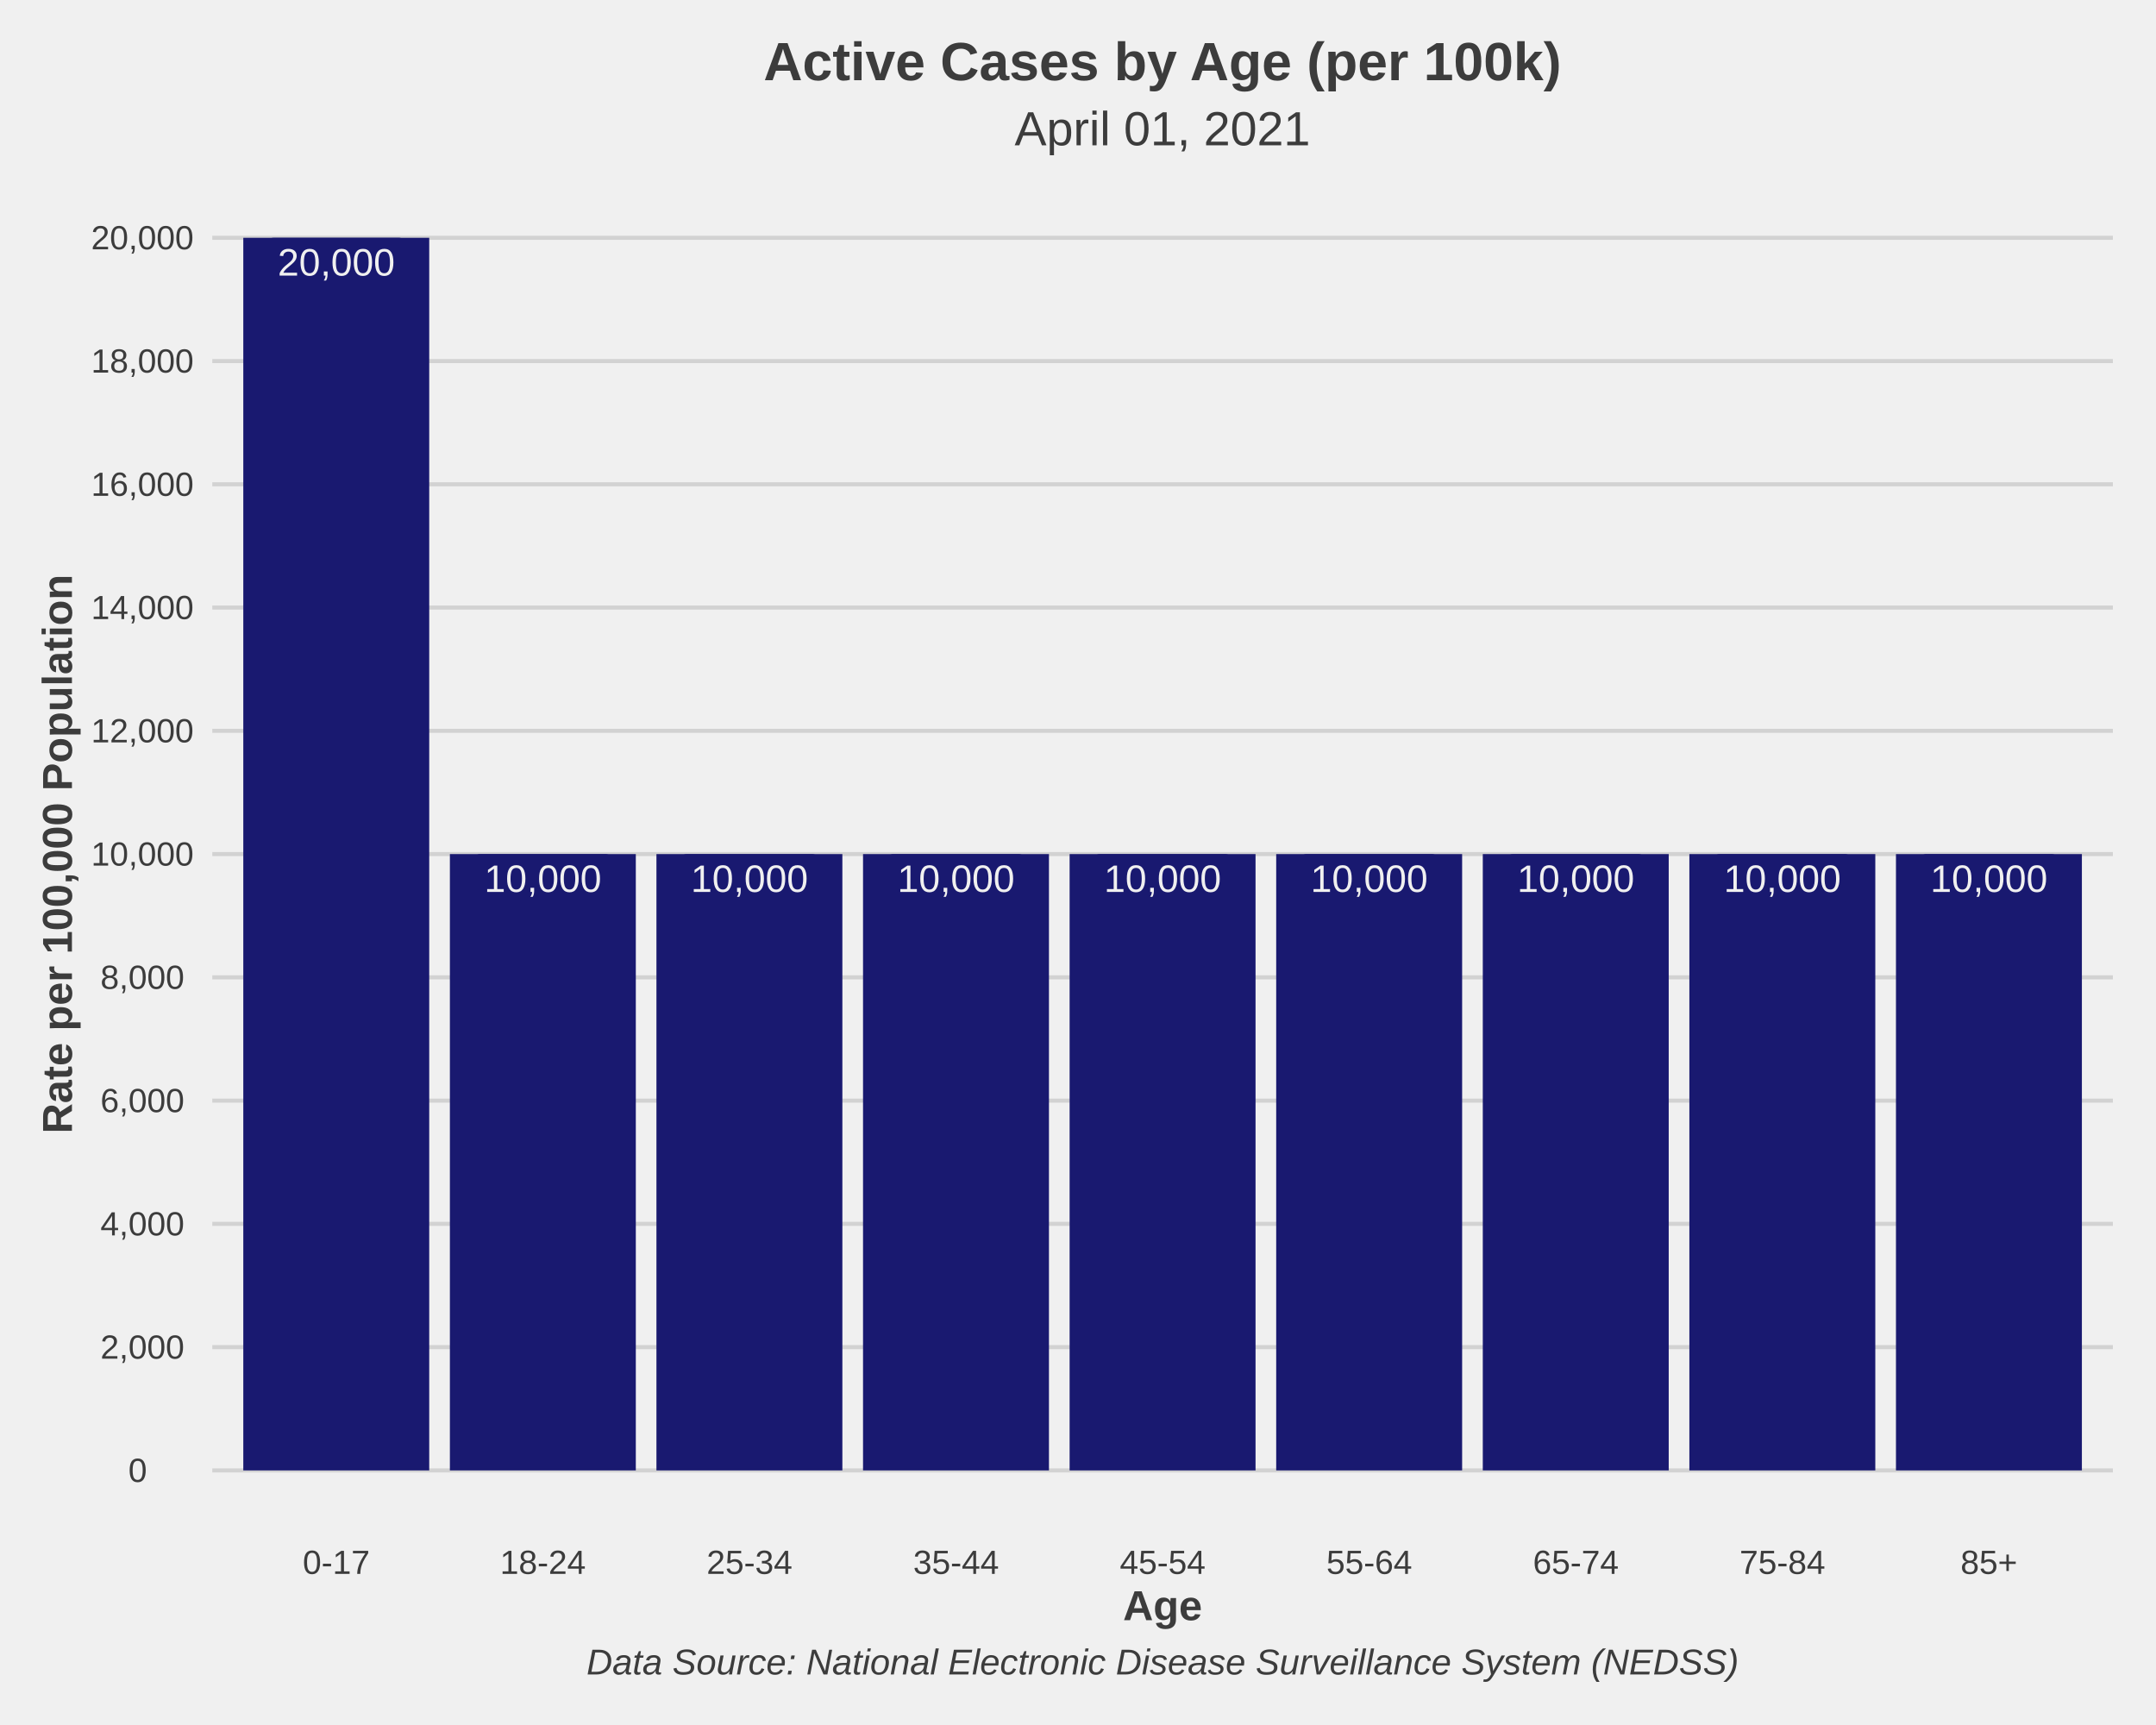
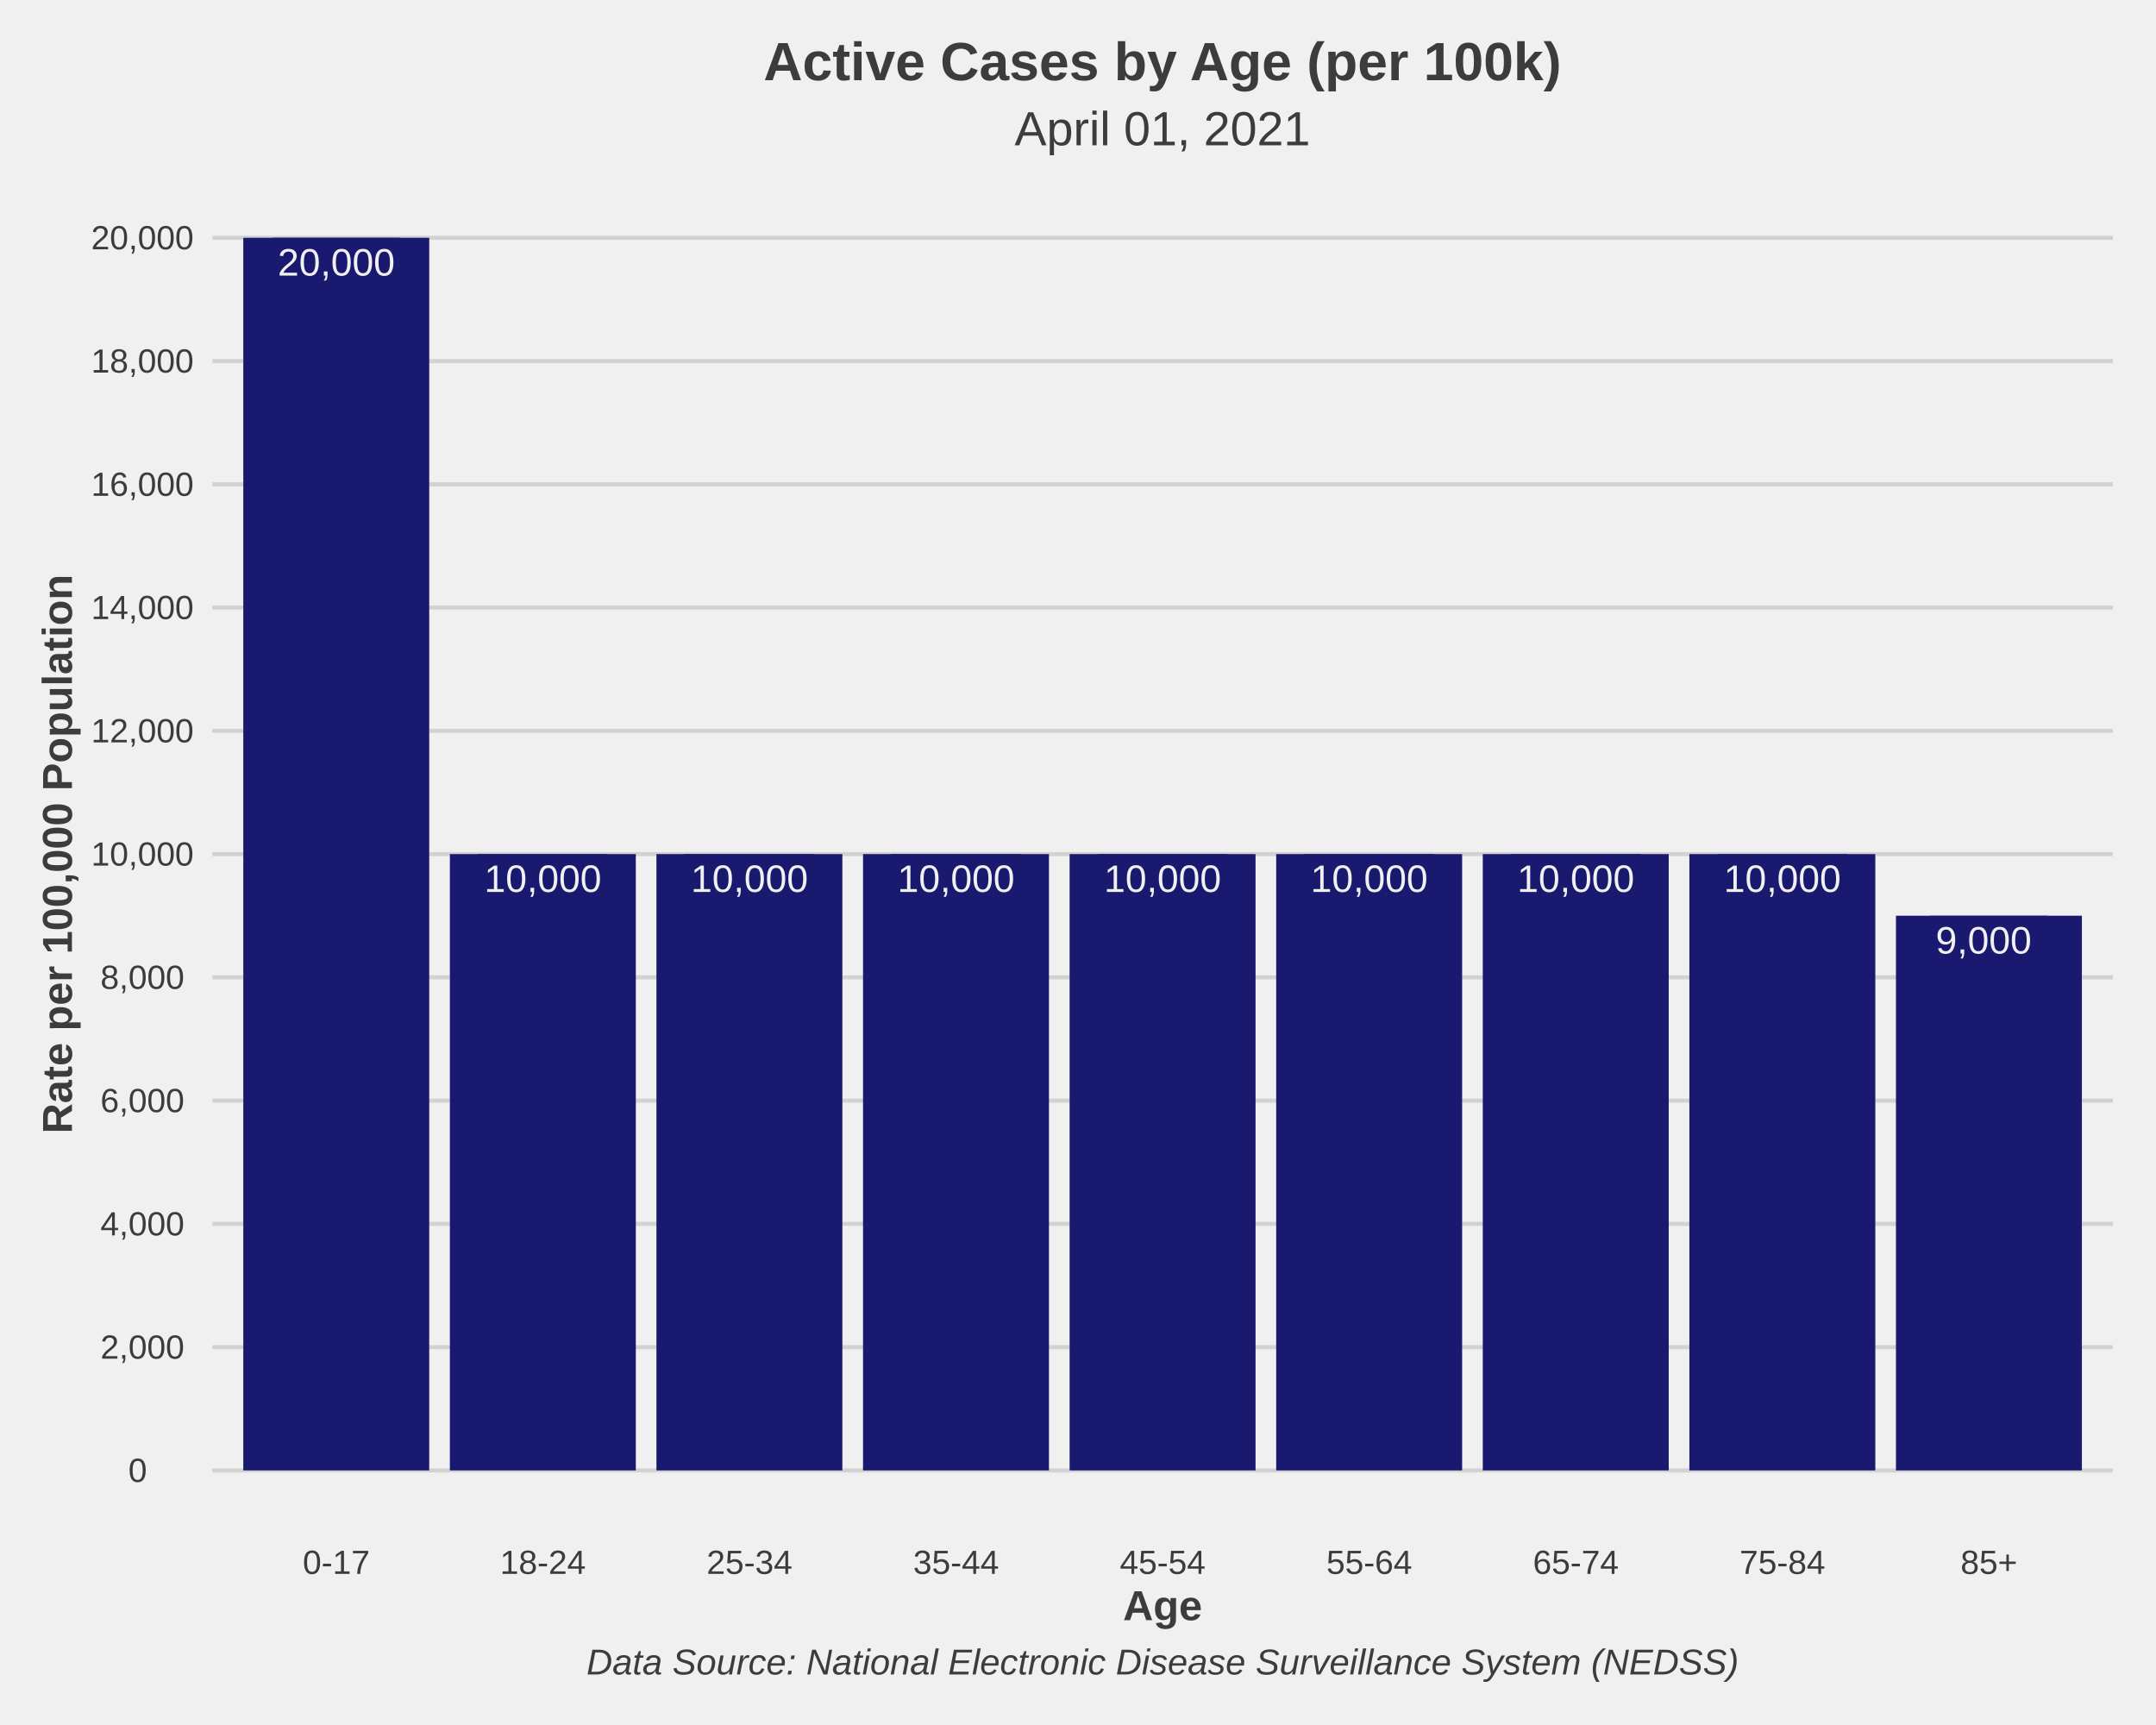
<svg xmlns="http://www.w3.org/2000/svg" viewBox="0 0 720.00 576.00">
  <defs>
    <style type="text/css">
    line, polyline, polygon, path, rect, circle {
      fill: none;
      stroke: #000000;
      stroke-linecap: round;
      stroke-linejoin: round;
      stroke-miterlimit: 10.00;
    }
  </style>
  </defs>
  <rect width="100%" height="100%" style="stroke: none; fill: #FFFFFF;" />
  <rect x="0.00" y="0.00" width="720.00" height="576.00" style="stroke-width: 1.36; stroke: none; fill: #F0F0F0;" />
  <defs>
    <clipPath id="cpNzAuOTB8NzA1LjYwfDUxMS41N3w1OC44Mg==">
      <rect x="70.90" y="58.82" width="634.70" height="452.75" />
    </clipPath>
  </defs>
  <rect x="70.90" y="58.82" width="634.70" height="452.75" style="stroke-width: 1.36; stroke: none; fill: #F0F0F0;" clip-path="url(#cpNzAuOTB8NzA1LjYwfDUxMS41N3w1OC44Mg==)" />
  <polyline points="70.90,490.99 705.60,490.99 " style="stroke-width: 1.36; stroke: #D2D2D2; stroke-linecap: butt;" clip-path="url(#cpNzAuOTB8NzA1LjYwfDUxMS41N3w1OC44Mg==)" />
  <polyline points="70.90,449.83 705.60,449.83 " style="stroke-width: 1.36; stroke: #D2D2D2; stroke-linecap: butt;" clip-path="url(#cpNzAuOTB8NzA1LjYwfDUxMS41N3w1OC44Mg==)" />
  <polyline points="70.90,408.67 705.60,408.67 " style="stroke-width: 1.36; stroke: #D2D2D2; stroke-linecap: butt;" clip-path="url(#cpNzAuOTB8NzA1LjYwfDUxMS41N3w1OC44Mg==)" />
  <polyline points="70.90,367.51 705.60,367.51 " style="stroke-width: 1.36; stroke: #D2D2D2; stroke-linecap: butt;" clip-path="url(#cpNzAuOTB8NzA1LjYwfDUxMS41N3w1OC44Mg==)" />
  <polyline points="70.90,326.35 705.60,326.35 " style="stroke-width: 1.36; stroke: #D2D2D2; stroke-linecap: butt;" clip-path="url(#cpNzAuOTB8NzA1LjYwfDUxMS41N3w1OC44Mg==)" />
  <polyline points="70.90,285.19 705.60,285.19 " style="stroke-width: 1.36; stroke: #D2D2D2; stroke-linecap: butt;" clip-path="url(#cpNzAuOTB8NzA1LjYwfDUxMS41N3w1OC44Mg==)" />
  <polyline points="70.90,244.03 705.60,244.03 " style="stroke-width: 1.36; stroke: #D2D2D2; stroke-linecap: butt;" clip-path="url(#cpNzAuOTB8NzA1LjYwfDUxMS41N3w1OC44Mg==)" />
  <polyline points="70.90,202.87 705.60,202.87 " style="stroke-width: 1.36; stroke: #D2D2D2; stroke-linecap: butt;" clip-path="url(#cpNzAuOTB8NzA1LjYwfDUxMS41N3w1OC44Mg==)" />
  <polyline points="70.90,161.71 705.60,161.71 " style="stroke-width: 1.36; stroke: #D2D2D2; stroke-linecap: butt;" clip-path="url(#cpNzAuOTB8NzA1LjYwfDUxMS41N3w1OC44Mg==)" />
  <polyline points="70.90,120.56 705.60,120.56 " style="stroke-width: 1.36; stroke: #D2D2D2; stroke-linecap: butt;" clip-path="url(#cpNzAuOTB8NzA1LjYwfDUxMS41N3w1OC44Mg==)" />
  <polyline points="70.90,79.40 705.60,79.40 " style="stroke-width: 1.36; stroke: #D2D2D2; stroke-linecap: butt;" clip-path="url(#cpNzAuOTB8NzA1LjYwfDUxMS41N3w1OC44Mg==)" />
  <rect x="81.25" y="79.40" width="62.09" height="411.59" style="stroke-width: 1.07; stroke: none; stroke-linecap: square; stroke-linejoin: miter; fill: #191970;" clip-path="url(#cpNzAuOTB8NzA1LjYwfDUxMS41N3w1OC44Mg==)" />
  <rect x="150.24" y="285.19" width="62.09" height="205.80" style="stroke-width: 1.07; stroke: none; stroke-linecap: square; stroke-linejoin: miter; fill: #191970;" clip-path="url(#cpNzAuOTB8NzA1LjYwfDUxMS41N3w1OC44Mg==)" />
  <rect x="219.22" y="285.19" width="62.09" height="205.80" style="stroke-width: 1.07; stroke: none; stroke-linecap: square; stroke-linejoin: miter; fill: #191970;" clip-path="url(#cpNzAuOTB8NzA1LjYwfDUxMS41N3w1OC44Mg==)" />
  <rect x="288.21" y="285.19" width="62.09" height="205.80" style="stroke-width: 1.07; stroke: none; stroke-linecap: square; stroke-linejoin: miter; fill: #191970;" clip-path="url(#cpNzAuOTB8NzA1LjYwfDUxMS41N3w1OC44Mg==)" />
  <rect x="357.20" y="285.19" width="62.09" height="205.80" style="stroke-width: 1.07; stroke: none; stroke-linecap: square; stroke-linejoin: miter; fill: #191970;" clip-path="url(#cpNzAuOTB8NzA1LjYwfDUxMS41N3w1OC44Mg==)" />
  <rect x="426.19" y="285.19" width="62.09" height="205.80" style="stroke-width: 1.07; stroke: none; stroke-linecap: square; stroke-linejoin: miter; fill: #191970;" clip-path="url(#cpNzAuOTB8NzA1LjYwfDUxMS41N3w1OC44Mg==)" />
  <rect x="495.18" y="285.19" width="62.09" height="205.80" style="stroke-width: 1.07; stroke: none; stroke-linecap: square; stroke-linejoin: miter; fill: #191970;" clip-path="url(#cpNzAuOTB8NzA1LjYwfDUxMS41N3w1OC44Mg==)" />
  <rect x="564.17" y="285.19" width="62.09" height="205.80" style="stroke-width: 1.07; stroke: none; stroke-linecap: square; stroke-linejoin: miter; fill: #191970;" clip-path="url(#cpNzAuOTB8NzA1LjYwfDUxMS41N3w1OC44Mg==)" />
-   <rect x="633.16" y="285.19" width="62.09" height="205.80" style="stroke-width: 1.07; stroke: none; stroke-linecap: square; stroke-linejoin: miter; fill: #191970;" clip-path="url(#cpNzAuOTB8NzA1LjYwfDUxMS41N3w1OC44Mg==)" />
+   <rect x="633.16" y="305.77" width="62.09" height="185.22" style="stroke-width: 1.07; stroke: none; stroke-linecap: square; stroke-linejoin: miter; fill: #191970;" clip-path="url(#cpNzAuOTB8NzA1LjYwfDUxMS41N3w1OC44Mg==)" />
  <polygon points="91.30,95.39 133.29,95.39 133.20,95.39 133.55,95.38 133.89,95.31 134.21,95.18 134.51,95.01 134.78,94.79 135.01,94.53 135.20,94.24 135.33,93.92 135.42,93.58 135.45,93.23 135.45,93.23 135.45,81.56 135.45,81.56 135.42,81.21 135.33,80.87 135.20,80.55 135.01,80.26 134.78,80.00 134.51,79.78 134.21,79.60 133.89,79.48 133.55,79.41 133.29,79.40 91.30,79.40 91.56,79.41 91.21,79.40 90.86,79.44 90.53,79.54 90.22,79.69 89.93,79.88 89.68,80.12 89.47,80.40 89.31,80.71 89.20,81.04 89.14,81.38 89.14,81.56 89.14,93.23 89.14,93.06 89.14,93.41 89.20,93.75 89.31,94.08 89.47,94.39 89.68,94.67 89.93,94.91 90.22,95.10 90.53,95.25 90.86,95.35 91.21,95.39 " style="stroke-width: 0.00; stroke: none; fill: #191970;" clip-path="url(#cpNzAuOTB8NzA1LjYwfDUxMS41N3w1OC44Mg==)" />
  <g clip-path="url(#cpNzAuOTB8NzA1LjYwfDUxMS41N3w1OC44Mg==)">
    <text x="92.74" y="92.03" style="font-size: 12.80px; fill: #F0F0F0; font-family: Liberation Sans;" textLength="39.11px" lengthAdjust="spacingAndGlyphs">20,000</text>
  </g>
  <polygon points="160.29,301.19 202.28,301.19 202.19,301.19 202.54,301.17 202.88,301.10 203.20,300.98 203.50,300.81 203.77,300.59 204.00,300.33 204.19,300.03 204.32,299.71 204.41,299.37 204.44,299.03 204.44,299.03 204.44,287.35 204.44,287.35 204.41,287.00 204.32,286.67 204.19,286.35 204.00,286.05 203.77,285.79 203.50,285.57 203.20,285.40 202.88,285.28 202.54,285.21 202.28,285.19 160.29,285.19 160.55,285.21 160.20,285.19 159.85,285.23 159.52,285.33 159.21,285.48 158.92,285.68 158.67,285.92 158.46,286.20 158.30,286.50 158.19,286.83 158.13,287.18 158.13,287.35 158.13,299.03 158.13,298.85 158.13,299.20 158.19,299.54 158.30,299.87 158.46,300.18 158.67,300.46 158.92,300.70 159.21,300.90 159.52,301.05 159.85,301.14 160.20,301.19 " style="stroke-width: 0.00; stroke: none; fill: #191970;" clip-path="url(#cpNzAuOTB8NzA1LjYwfDUxMS41N3w1OC44Mg==)" />
  <g clip-path="url(#cpNzAuOTB8NzA1LjYwfDUxMS41N3w1OC44Mg==)">
    <text x="161.73" y="297.83" style="font-size: 12.80px; fill: #F0F0F0; font-family: Liberation Sans;" textLength="39.11px" lengthAdjust="spacingAndGlyphs">10,000</text>
  </g>
  <polygon points="229.28,301.19 271.26,301.19 271.18,301.19 271.53,301.17 271.87,301.10 272.19,300.98 272.49,300.81 272.76,300.59 272.99,300.33 273.18,300.03 273.31,299.71 273.40,299.37 273.42,299.03 273.42,299.03 273.42,287.35 273.42,287.35 273.40,287.00 273.31,286.67 273.18,286.35 272.99,286.05 272.76,285.79 272.49,285.57 272.19,285.40 271.87,285.28 271.53,285.21 271.26,285.19 229.28,285.19 229.54,285.21 229.19,285.19 228.84,285.23 228.51,285.33 228.20,285.48 227.91,285.68 227.66,285.92 227.45,286.20 227.29,286.50 227.18,286.83 227.12,287.18 227.12,287.35 227.12,299.03 227.12,298.85 227.12,299.20 227.18,299.54 227.29,299.87 227.45,300.18 227.66,300.46 227.91,300.70 228.20,300.90 228.51,301.05 228.84,301.14 229.19,301.19 " style="stroke-width: 0.00; stroke: none; fill: #191970;" clip-path="url(#cpNzAuOTB8NzA1LjYwfDUxMS41N3w1OC44Mg==)" />
  <g clip-path="url(#cpNzAuOTB8NzA1LjYwfDUxMS41N3w1OC44Mg==)">
    <text x="230.72" y="297.83" style="font-size: 12.80px; fill: #F0F0F0; font-family: Liberation Sans;" textLength="39.11px" lengthAdjust="spacingAndGlyphs">10,000</text>
  </g>
  <polygon points="298.26,301.19 340.25,301.19 340.17,301.19 340.51,301.17 340.86,301.10 341.18,300.98 341.48,300.81 341.75,300.59 341.98,300.33 342.17,300.03 342.30,299.71 342.39,299.37 342.41,299.03 342.41,299.03 342.41,287.35 342.41,287.35 342.39,287.00 342.30,286.67 342.17,286.35 341.98,286.05 341.75,285.79 341.48,285.57 341.18,285.40 340.86,285.28 340.51,285.21 340.25,285.19 298.26,285.19 298.53,285.21 298.18,285.19 297.83,285.23 297.50,285.33 297.18,285.48 296.90,285.68 296.65,285.92 296.44,286.20 296.28,286.50 296.17,286.83 296.11,287.18 296.10,287.35 296.10,299.03 296.11,298.85 296.11,299.20 296.17,299.54 296.28,299.87 296.44,300.18 296.65,300.46 296.90,300.70 297.18,300.90 297.50,301.05 297.83,301.14 298.18,301.19 " style="stroke-width: 0.00; stroke: none; fill: #191970;" clip-path="url(#cpNzAuOTB8NzA1LjYwfDUxMS41N3w1OC44Mg==)" />
  <g clip-path="url(#cpNzAuOTB8NzA1LjYwfDUxMS41N3w1OC44Mg==)">
    <text x="299.70" y="297.83" style="font-size: 12.80px; fill: #F0F0F0; font-family: Liberation Sans;" textLength="39.11px" lengthAdjust="spacingAndGlyphs">10,000</text>
  </g>
  <polygon points="367.25,301.19 409.24,301.19 409.16,301.19 409.50,301.17 409.84,301.10 410.17,300.98 410.47,300.81 410.74,300.59 410.97,300.33 411.16,300.03 411.29,299.71 411.38,299.37 411.40,299.03 411.40,299.03 411.40,287.35 411.40,287.35 411.38,287.00 411.29,286.67 411.16,286.35 410.97,286.05 410.74,285.79 410.47,285.57 410.17,285.40 409.84,285.28 409.50,285.21 409.24,285.19 367.25,285.19 367.51,285.21 367.17,285.19 366.82,285.23 366.49,285.33 366.17,285.48 365.89,285.68 365.64,285.92 365.43,286.20 365.27,286.50 365.16,286.83 365.10,287.18 365.09,287.35 365.09,299.03 365.10,298.85 365.10,299.20 365.16,299.54 365.27,299.87 365.43,300.18 365.64,300.46 365.89,300.70 366.17,300.90 366.49,301.05 366.82,301.14 367.17,301.19 " style="stroke-width: 0.00; stroke: none; fill: #191970;" clip-path="url(#cpNzAuOTB8NzA1LjYwfDUxMS41N3w1OC44Mg==)" />
  <g clip-path="url(#cpNzAuOTB8NzA1LjYwfDUxMS41N3w1OC44Mg==)">
    <text x="368.69" y="297.83" style="font-size: 12.80px; fill: #F0F0F0; font-family: Liberation Sans;" textLength="39.11px" lengthAdjust="spacingAndGlyphs">10,000</text>
  </g>
  <polygon points="436.24,301.19 478.23,301.19 478.15,301.19 478.49,301.17 478.83,301.10 479.16,300.98 479.46,300.81 479.73,300.59 479.96,300.33 480.15,300.03 480.28,299.71 480.36,299.37 480.39,299.03 480.39,299.03 480.39,287.35 480.39,287.35 480.36,287.00 480.28,286.67 480.15,286.35 479.96,286.05 479.73,285.79 479.46,285.57 479.16,285.40 478.83,285.28 478.49,285.21 478.23,285.19 436.24,285.19 436.50,285.21 436.16,285.19 435.81,285.23 435.48,285.33 435.16,285.48 434.88,285.68 434.63,285.92 434.42,286.20 434.26,286.50 434.15,286.83 434.09,287.18 434.08,287.35 434.08,299.03 434.09,298.85 434.09,299.20 434.15,299.54 434.26,299.87 434.42,300.18 434.63,300.46 434.88,300.70 435.16,300.90 435.48,301.05 435.81,301.14 436.16,301.19 " style="stroke-width: 0.00; stroke: none; fill: #191970;" clip-path="url(#cpNzAuOTB8NzA1LjYwfDUxMS41N3w1OC44Mg==)" />
  <g clip-path="url(#cpNzAuOTB8NzA1LjYwfDUxMS41N3w1OC44Mg==)">
    <text x="437.68" y="297.83" style="font-size: 12.80px; fill: #F0F0F0; font-family: Liberation Sans;" textLength="39.11px" lengthAdjust="spacingAndGlyphs">10,000</text>
  </g>
  <polygon points="505.23,301.19 547.22,301.19 547.14,301.19 547.48,301.17 547.82,301.10 548.15,300.98 548.45,300.81 548.72,300.59 548.95,300.33 549.13,300.03 549.27,299.71 549.35,299.37 549.38,299.03 549.38,299.03 549.38,287.35 549.38,287.35 549.35,287.00 549.27,286.67 549.13,286.35 548.95,286.05 548.72,285.79 548.45,285.57 548.15,285.40 547.82,285.28 547.48,285.21 547.22,285.19 505.23,285.19 505.49,285.21 505.15,285.19 504.80,285.23 504.47,285.33 504.15,285.48 503.87,285.68 503.62,285.92 503.41,286.20 503.25,286.50 503.14,286.83 503.08,287.18 503.07,287.35 503.07,299.03 503.08,298.85 503.08,299.20 503.14,299.54 503.25,299.87 503.41,300.18 503.62,300.46 503.87,300.70 504.15,300.90 504.47,301.05 504.80,301.14 505.15,301.19 " style="stroke-width: 0.00; stroke: none; fill: #191970;" clip-path="url(#cpNzAuOTB8NzA1LjYwfDUxMS41N3w1OC44Mg==)" />
  <g clip-path="url(#cpNzAuOTB8NzA1LjYwfDUxMS41N3w1OC44Mg==)">
    <text x="506.67" y="297.83" style="font-size: 12.80px; fill: #F0F0F0; font-family: Liberation Sans;" textLength="39.11px" lengthAdjust="spacingAndGlyphs">10,000</text>
  </g>
  <polygon points="574.22,301.19 616.21,301.19 616.12,301.19 616.47,301.17 616.81,301.10 617.14,300.98 617.44,300.81 617.71,300.59 617.94,300.33 618.12,300.03 618.26,299.71 618.34,299.37 618.37,299.03 618.37,299.03 618.37,287.35 618.37,287.35 618.34,287.00 618.26,286.67 618.12,286.35 617.94,286.05 617.71,285.79 617.44,285.57 617.14,285.40 616.81,285.28 616.47,285.21 616.21,285.19 574.22,285.19 574.48,285.21 574.14,285.19 573.79,285.23 573.46,285.33 573.14,285.48 572.86,285.68 572.61,285.92 572.40,286.20 572.24,286.50 572.13,286.83 572.07,287.18 572.06,287.35 572.06,299.03 572.07,298.85 572.07,299.20 572.13,299.54 572.24,299.87 572.40,300.18 572.61,300.46 572.86,300.70 573.14,300.90 573.46,301.05 573.79,301.14 574.14,301.19 " style="stroke-width: 0.00; stroke: none; fill: #191970;" clip-path="url(#cpNzAuOTB8NzA1LjYwfDUxMS41N3w1OC44Mg==)" />
  <g clip-path="url(#cpNzAuOTB8NzA1LjYwfDUxMS41N3w1OC44Mg==)">
    <text x="575.66" y="297.83" style="font-size: 12.80px; fill: #F0F0F0; font-family: Liberation Sans;" textLength="39.11px" lengthAdjust="spacingAndGlyphs">10,000</text>
  </g>
-   <polygon points="643.21,301.19 685.20,301.19 685.11,301.19 685.46,301.17 685.80,301.10 686.13,300.98 686.43,300.81 686.70,300.59 686.93,300.33 687.11,300.03 687.25,299.71 687.33,299.37 687.36,299.03 687.36,299.03 687.36,287.35 687.36,287.35 687.33,287.00 687.25,286.67 687.11,286.35 686.93,286.05 686.70,285.79 686.43,285.57 686.13,285.40 685.80,285.28 685.46,285.21 685.20,285.19 643.21,285.19 643.47,285.21 643.12,285.19 642.78,285.23 642.45,285.33 642.13,285.48 641.85,285.68 641.59,285.92 641.39,286.20 641.22,286.50 641.11,286.83 641.06,287.18 641.05,287.35 641.05,299.03 641.06,298.85 641.06,299.20 641.11,299.54 641.22,299.87 641.39,300.18 641.59,300.46 641.85,300.70 642.13,300.90 642.45,301.05 642.78,301.14 643.12,301.19 " style="stroke-width: 0.00; stroke: none; fill: #191970;" clip-path="url(#cpNzAuOTB8NzA1LjYwfDUxMS41N3w1OC44Mg==)" />
+   <polygon points="644.99,321.77 683.43,321.77 683.34,321.77 683.69,321.75 684.03,321.68 684.35,321.56 684.65,321.39 684.92,321.17 685.15,320.91 685.34,320.61 685.48,320.29 685.56,319.95 685.59,319.61 685.59,319.61 685.59,307.93 685.59,307.93 685.56,307.58 685.48,307.25 685.34,306.93 685.15,306.63 684.92,306.37 684.65,306.15 684.35,305.98 684.03,305.86 683.69,305.79 683.43,305.77 644.99,305.77 645.25,305.79 644.90,305.77 644.55,305.81 644.22,305.91 643.91,306.06 643.62,306.26 643.37,306.50 643.16,306.78 643.00,307.08 642.89,307.41 642.83,307.76 642.83,307.93 642.83,319.61 642.83,319.43 642.83,319.78 642.89,320.12 643.00,320.45 643.16,320.76 643.37,321.04 643.62,321.28 643.91,321.48 644.22,321.63 644.55,321.72 644.90,321.77 " style="stroke-width: 0.00; stroke: none; fill: #191970;" clip-path="url(#cpNzAuOTB8NzA1LjYwfDUxMS41N3w1OC44Mg==)" />
  <g clip-path="url(#cpNzAuOTB8NzA1LjYwfDUxMS41N3w1OC44Mg==)">
-     <text x="644.65" y="297.83" style="font-size: 12.80px; fill: #F0F0F0; font-family: Liberation Sans;" textLength="39.11px" lengthAdjust="spacingAndGlyphs">10,000</text>
+     <text x="646.43" y="318.41" style="font-size: 12.80px; fill: #F0F0F0; font-family: Liberation Sans;" textLength="35.56px" lengthAdjust="spacingAndGlyphs"> 9,000</text>
  </g>
  <rect x="70.90" y="58.82" width="634.70" height="452.75" style="stroke-width: 1.36; stroke: none;" clip-path="url(#cpNzAuOTB8NzA1LjYwfDUxMS41N3w1OC44Mg==)" />
  <defs>
    <clipPath id="cpMC4wMHw3MjAuMDB8NTc2LjAwfDAuMDA=">
      <rect x="0.00" y="0.00" width="720.00" height="576.00" />
    </clipPath>
  </defs>
  <g clip-path="url(#cpMC4wMHw3MjAuMDB8NTc2LjAwfDAuMDA=)">
    <text x="42.86" y="494.84" style="font-size: 11.20px; fill: #3C3C3C; font-family: Liberation Sans;" textLength="21.77px" lengthAdjust="spacingAndGlyphs">     0</text>
  </g>
  <g clip-path="url(#cpMC4wMHw3MjAuMDB8NTc2LjAwfDAuMDA=)">
    <text x="33.53" y="453.68" style="font-size: 11.20px; fill: #3C3C3C; font-family: Liberation Sans;" textLength="31.09px" lengthAdjust="spacingAndGlyphs"> 2,000</text>
  </g>
  <g clip-path="url(#cpMC4wMHw3MjAuMDB8NTc2LjAwfDAuMDA=)">
    <text x="33.53" y="412.52" style="font-size: 11.20px; fill: #3C3C3C; font-family: Liberation Sans;" textLength="31.09px" lengthAdjust="spacingAndGlyphs"> 4,000</text>
  </g>
  <g clip-path="url(#cpMC4wMHw3MjAuMDB8NTc2LjAwfDAuMDA=)">
    <text x="33.53" y="371.36" style="font-size: 11.20px; fill: #3C3C3C; font-family: Liberation Sans;" textLength="31.09px" lengthAdjust="spacingAndGlyphs"> 6,000</text>
  </g>
  <g clip-path="url(#cpMC4wMHw3MjAuMDB8NTc2LjAwfDAuMDA=)">
    <text x="33.53" y="330.20" style="font-size: 11.20px; fill: #3C3C3C; font-family: Liberation Sans;" textLength="31.09px" lengthAdjust="spacingAndGlyphs"> 8,000</text>
  </g>
  <g clip-path="url(#cpMC4wMHw3MjAuMDB8NTc2LjAwfDAuMDA=)">
    <text x="30.42" y="289.04" style="font-size: 11.20px; fill: #3C3C3C; font-family: Liberation Sans;" textLength="34.20px" lengthAdjust="spacingAndGlyphs">10,000</text>
  </g>
  <g clip-path="url(#cpMC4wMHw3MjAuMDB8NTc2LjAwfDAuMDA=)">
    <text x="30.42" y="247.88" style="font-size: 11.20px; fill: #3C3C3C; font-family: Liberation Sans;" textLength="34.20px" lengthAdjust="spacingAndGlyphs">12,000</text>
  </g>
  <g clip-path="url(#cpMC4wMHw3MjAuMDB8NTc2LjAwfDAuMDA=)">
    <text x="30.42" y="206.72" style="font-size: 11.20px; fill: #3C3C3C; font-family: Liberation Sans;" textLength="34.20px" lengthAdjust="spacingAndGlyphs">14,000</text>
  </g>
  <g clip-path="url(#cpMC4wMHw3MjAuMDB8NTc2LjAwfDAuMDA=)">
    <text x="30.42" y="165.57" style="font-size: 11.20px; fill: #3C3C3C; font-family: Liberation Sans;" textLength="34.20px" lengthAdjust="spacingAndGlyphs">16,000</text>
  </g>
  <g clip-path="url(#cpMC4wMHw3MjAuMDB8NTc2LjAwfDAuMDA=)">
    <text x="30.42" y="124.41" style="font-size: 11.20px; fill: #3C3C3C; font-family: Liberation Sans;" textLength="34.20px" lengthAdjust="spacingAndGlyphs">18,000</text>
  </g>
  <g clip-path="url(#cpMC4wMHw3MjAuMDB8NTc2LjAwfDAuMDA=)">
    <text x="30.42" y="83.25" style="font-size: 11.20px; fill: #3C3C3C; font-family: Liberation Sans;" textLength="34.20px" lengthAdjust="spacingAndGlyphs">20,000</text>
  </g>
  <g clip-path="url(#cpMC4wMHw3MjAuMDB8NTc2LjAwfDAuMDA=)">
    <text x="101.10" y="525.55" style="font-size: 11.20px; fill: #3C3C3C; font-family: Liberation Sans;" textLength="22.38px" lengthAdjust="spacingAndGlyphs">0-17</text>
  </g>
  <g clip-path="url(#cpMC4wMHw3MjAuMDB8NTc2LjAwfDAuMDA=)">
    <text x="166.98" y="525.55" style="font-size: 11.20px; fill: #3C3C3C; font-family: Liberation Sans;" textLength="28.59px" lengthAdjust="spacingAndGlyphs">18-24</text>
  </g>
  <g clip-path="url(#cpMC4wMHw3MjAuMDB8NTc2LjAwfDAuMDA=)">
    <text x="235.97" y="525.55" style="font-size: 11.20px; fill: #3C3C3C; font-family: Liberation Sans;" textLength="28.59px" lengthAdjust="spacingAndGlyphs">25-34</text>
  </g>
  <g clip-path="url(#cpMC4wMHw3MjAuMDB8NTc2LjAwfDAuMDA=)">
    <text x="304.96" y="525.55" style="font-size: 11.20px; fill: #3C3C3C; font-family: Liberation Sans;" textLength="28.59px" lengthAdjust="spacingAndGlyphs">35-44</text>
  </g>
  <g clip-path="url(#cpMC4wMHw3MjAuMDB8NTc2LjAwfDAuMDA=)">
    <text x="373.95" y="525.55" style="font-size: 11.20px; fill: #3C3C3C; font-family: Liberation Sans;" textLength="28.59px" lengthAdjust="spacingAndGlyphs">45-54</text>
  </g>
  <g clip-path="url(#cpMC4wMHw3MjAuMDB8NTc2LjAwfDAuMDA=)">
    <text x="442.94" y="525.55" style="font-size: 11.20px; fill: #3C3C3C; font-family: Liberation Sans;" textLength="28.59px" lengthAdjust="spacingAndGlyphs">55-64</text>
  </g>
  <g clip-path="url(#cpMC4wMHw3MjAuMDB8NTc2LjAwfDAuMDA=)">
    <text x="511.93" y="525.55" style="font-size: 11.20px; fill: #3C3C3C; font-family: Liberation Sans;" textLength="28.59px" lengthAdjust="spacingAndGlyphs">65-74</text>
  </g>
  <g clip-path="url(#cpMC4wMHw3MjAuMDB8NTc2LjAwfDAuMDA=)">
    <text x="580.92" y="525.55" style="font-size: 11.20px; fill: #3C3C3C; font-family: Liberation Sans;" textLength="28.59px" lengthAdjust="spacingAndGlyphs">75-84</text>
  </g>
  <g clip-path="url(#cpMC4wMHw3MjAuMDB8NTc2LjAwfDAuMDA=)">
    <text x="654.72" y="525.55" style="font-size: 11.20px; fill: #3C3C3C; font-family: Liberation Sans;" textLength="18.97px" lengthAdjust="spacingAndGlyphs">85+</text>
  </g>
  <g clip-path="url(#cpMC4wMHw3MjAuMDB8NTc2LjAwfDAuMDA=)">
    <text x="375.03" y="540.99" style="font-size: 14.00px; font-weight: bold; fill: #3C3C3C; font-family: Liberation Sans;" textLength="26.44px" lengthAdjust="spacingAndGlyphs">Age</text>
  </g>
  <g clip-path="url(#cpMC4wMHw3MjAuMDB8NTc2LjAwfDAuMDA=)">
    <text transform="translate(24.02,378.52) rotate(-90)" style="font-size: 14.00px; font-weight: bold; fill: #3C3C3C; font-family: Liberation Sans;" textLength="186.66px" lengthAdjust="spacingAndGlyphs">Rate per 100,000 Population</text>
  </g>
  <g clip-path="url(#cpMC4wMHw3MjAuMDB8NTc2LjAwfDAuMDA=)">
    <text x="338.83" y="48.51" style="font-size: 16.00px; fill: #3C3C3C; font-family: Liberation Sans;" textLength="98.83px" lengthAdjust="spacingAndGlyphs">April 01, 2021</text>
  </g>
  <g clip-path="url(#cpMC4wMHw3MjAuMDB8NTc2LjAwfDAuMDA=)">
    <text x="254.98" y="26.79" style="font-size: 18.00px; font-weight: bold; fill: #3C3C3C; font-family: Liberation Sans;" textLength="266.55px" lengthAdjust="spacingAndGlyphs">Active Cases by Age (per 100k)</text>
  </g>
  <g clip-path="url(#cpMC4wMHw3MjAuMDB8NTc2LjAwfDAuMDA=)">
    <text x="195.86" y="559.12" style="font-size: 12.00px; font-style: italic; fill: #3C3C3C; font-family: Liberation Sans;" textLength="384.78px" lengthAdjust="spacingAndGlyphs">Data Source: National Electronic Disease Surveillance System (NEDSS)</text>
  </g>
</svg>
